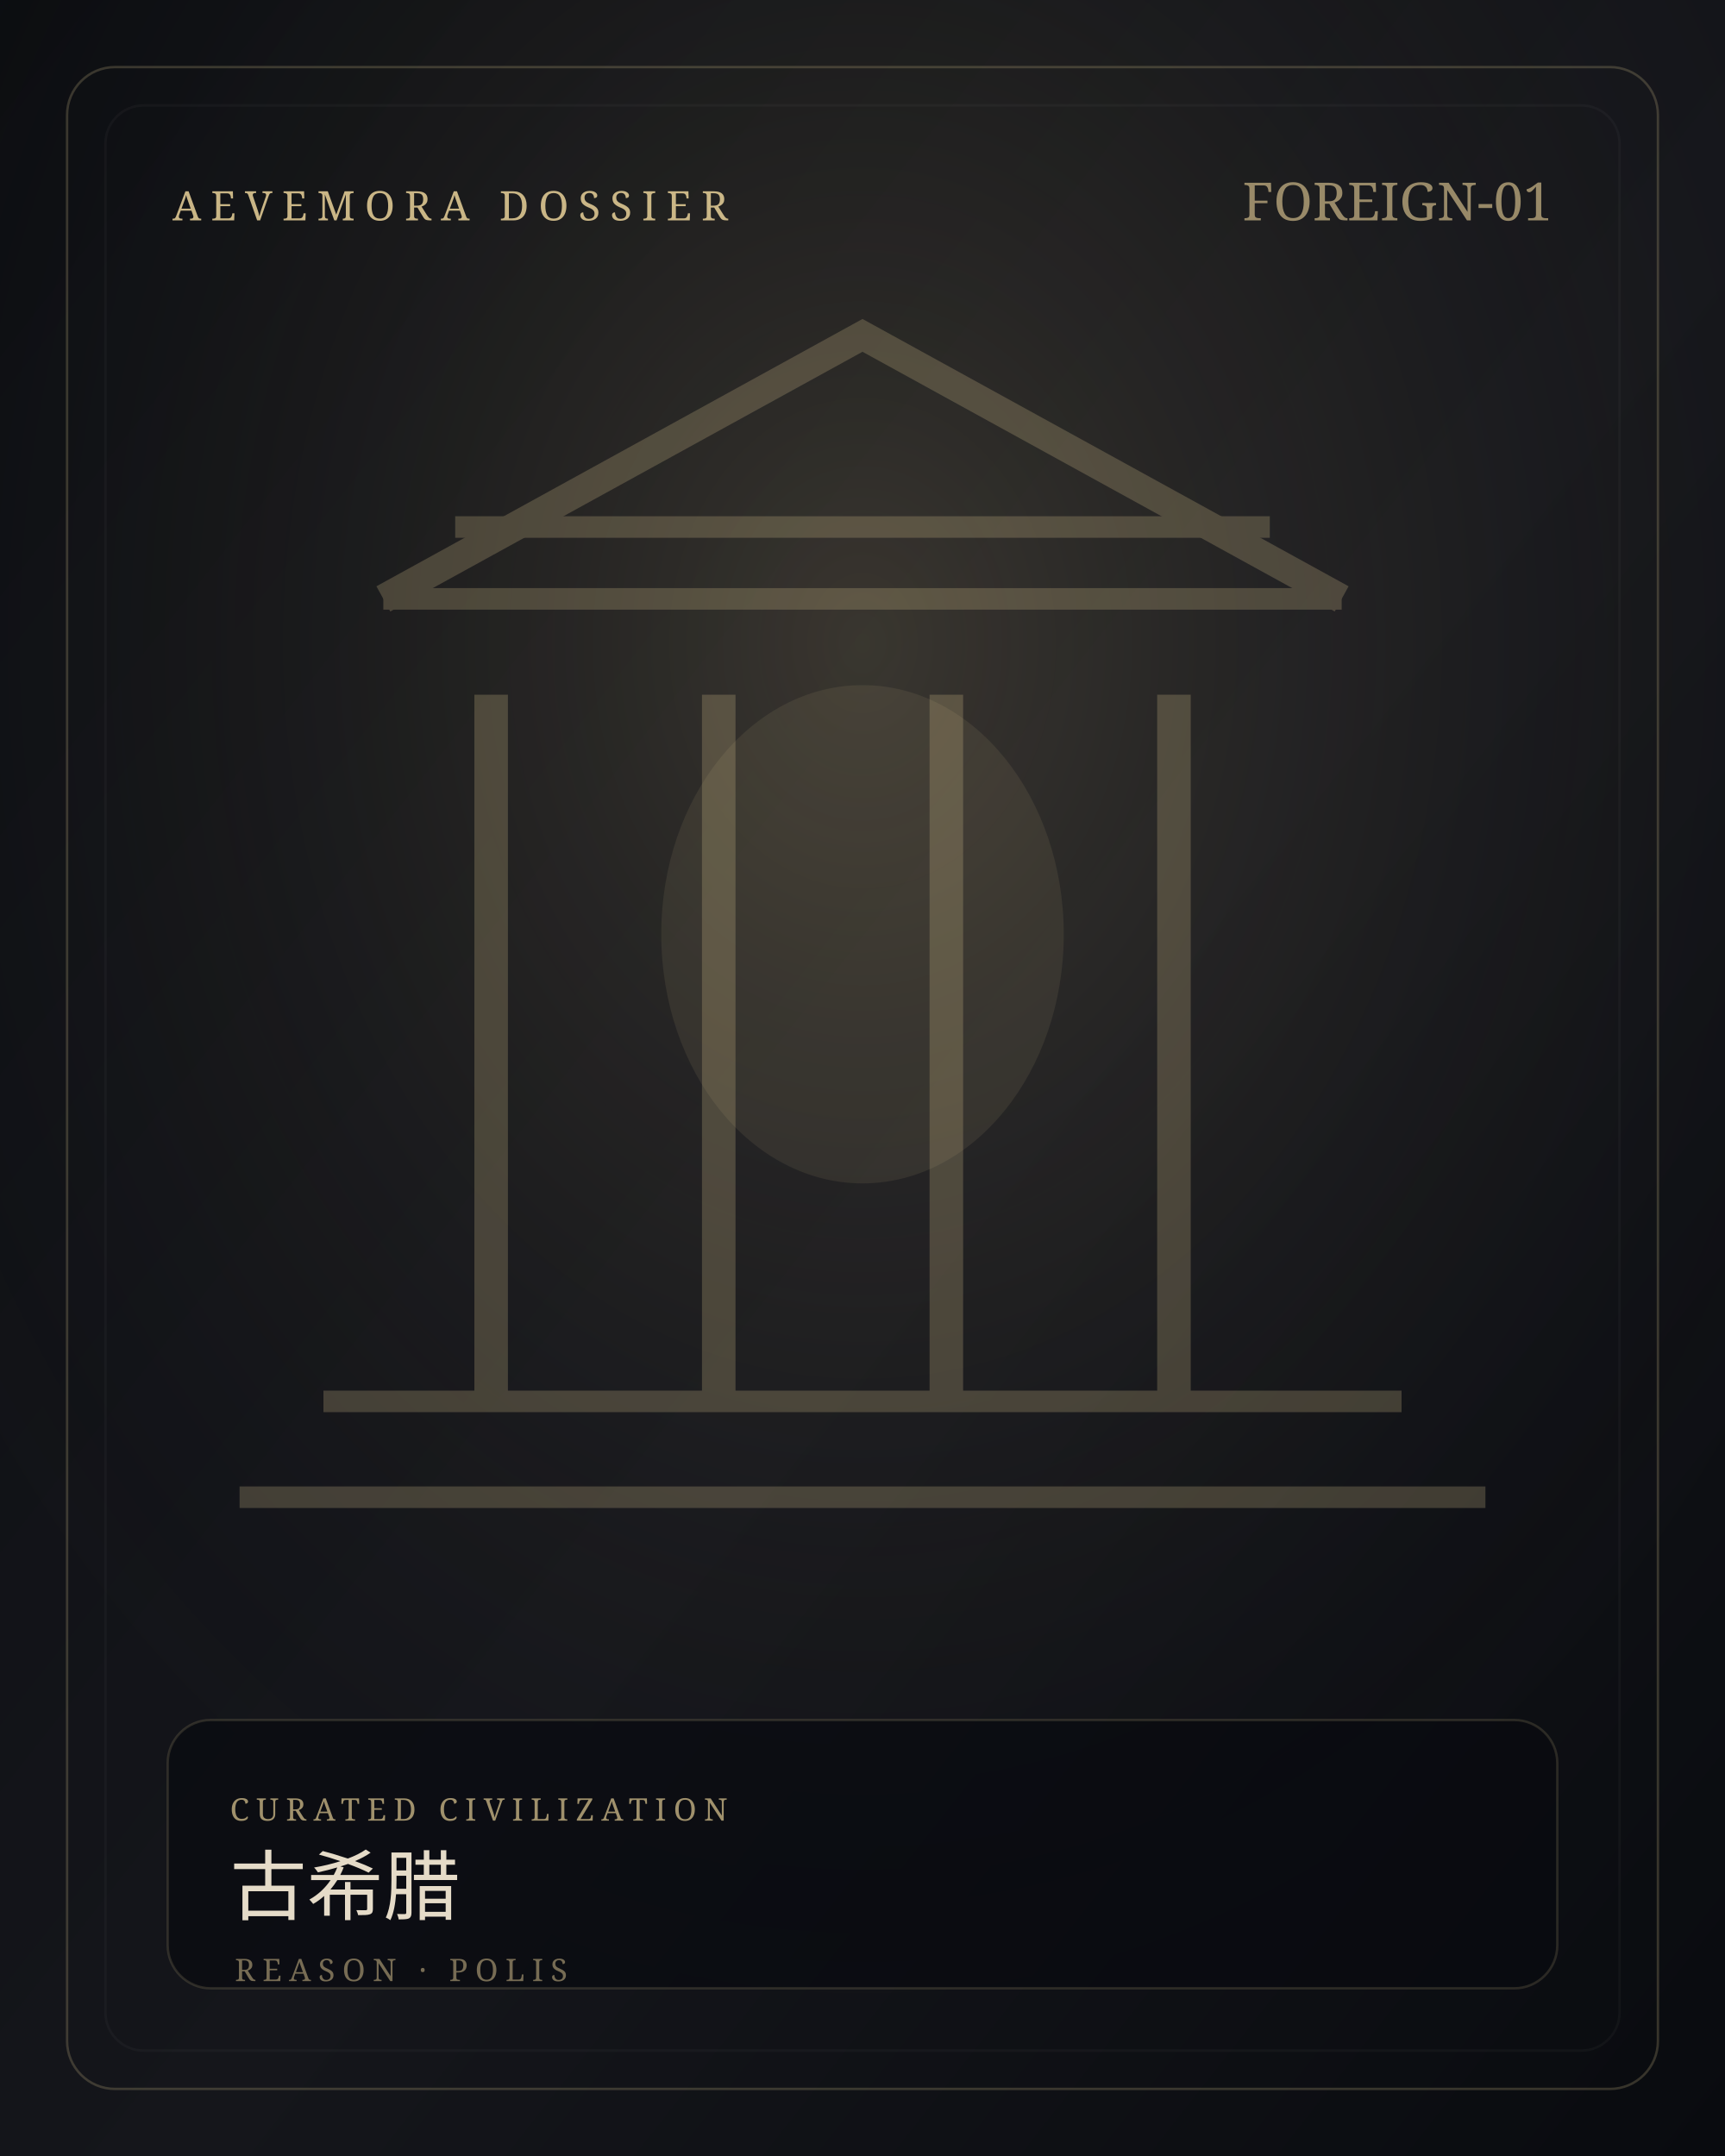
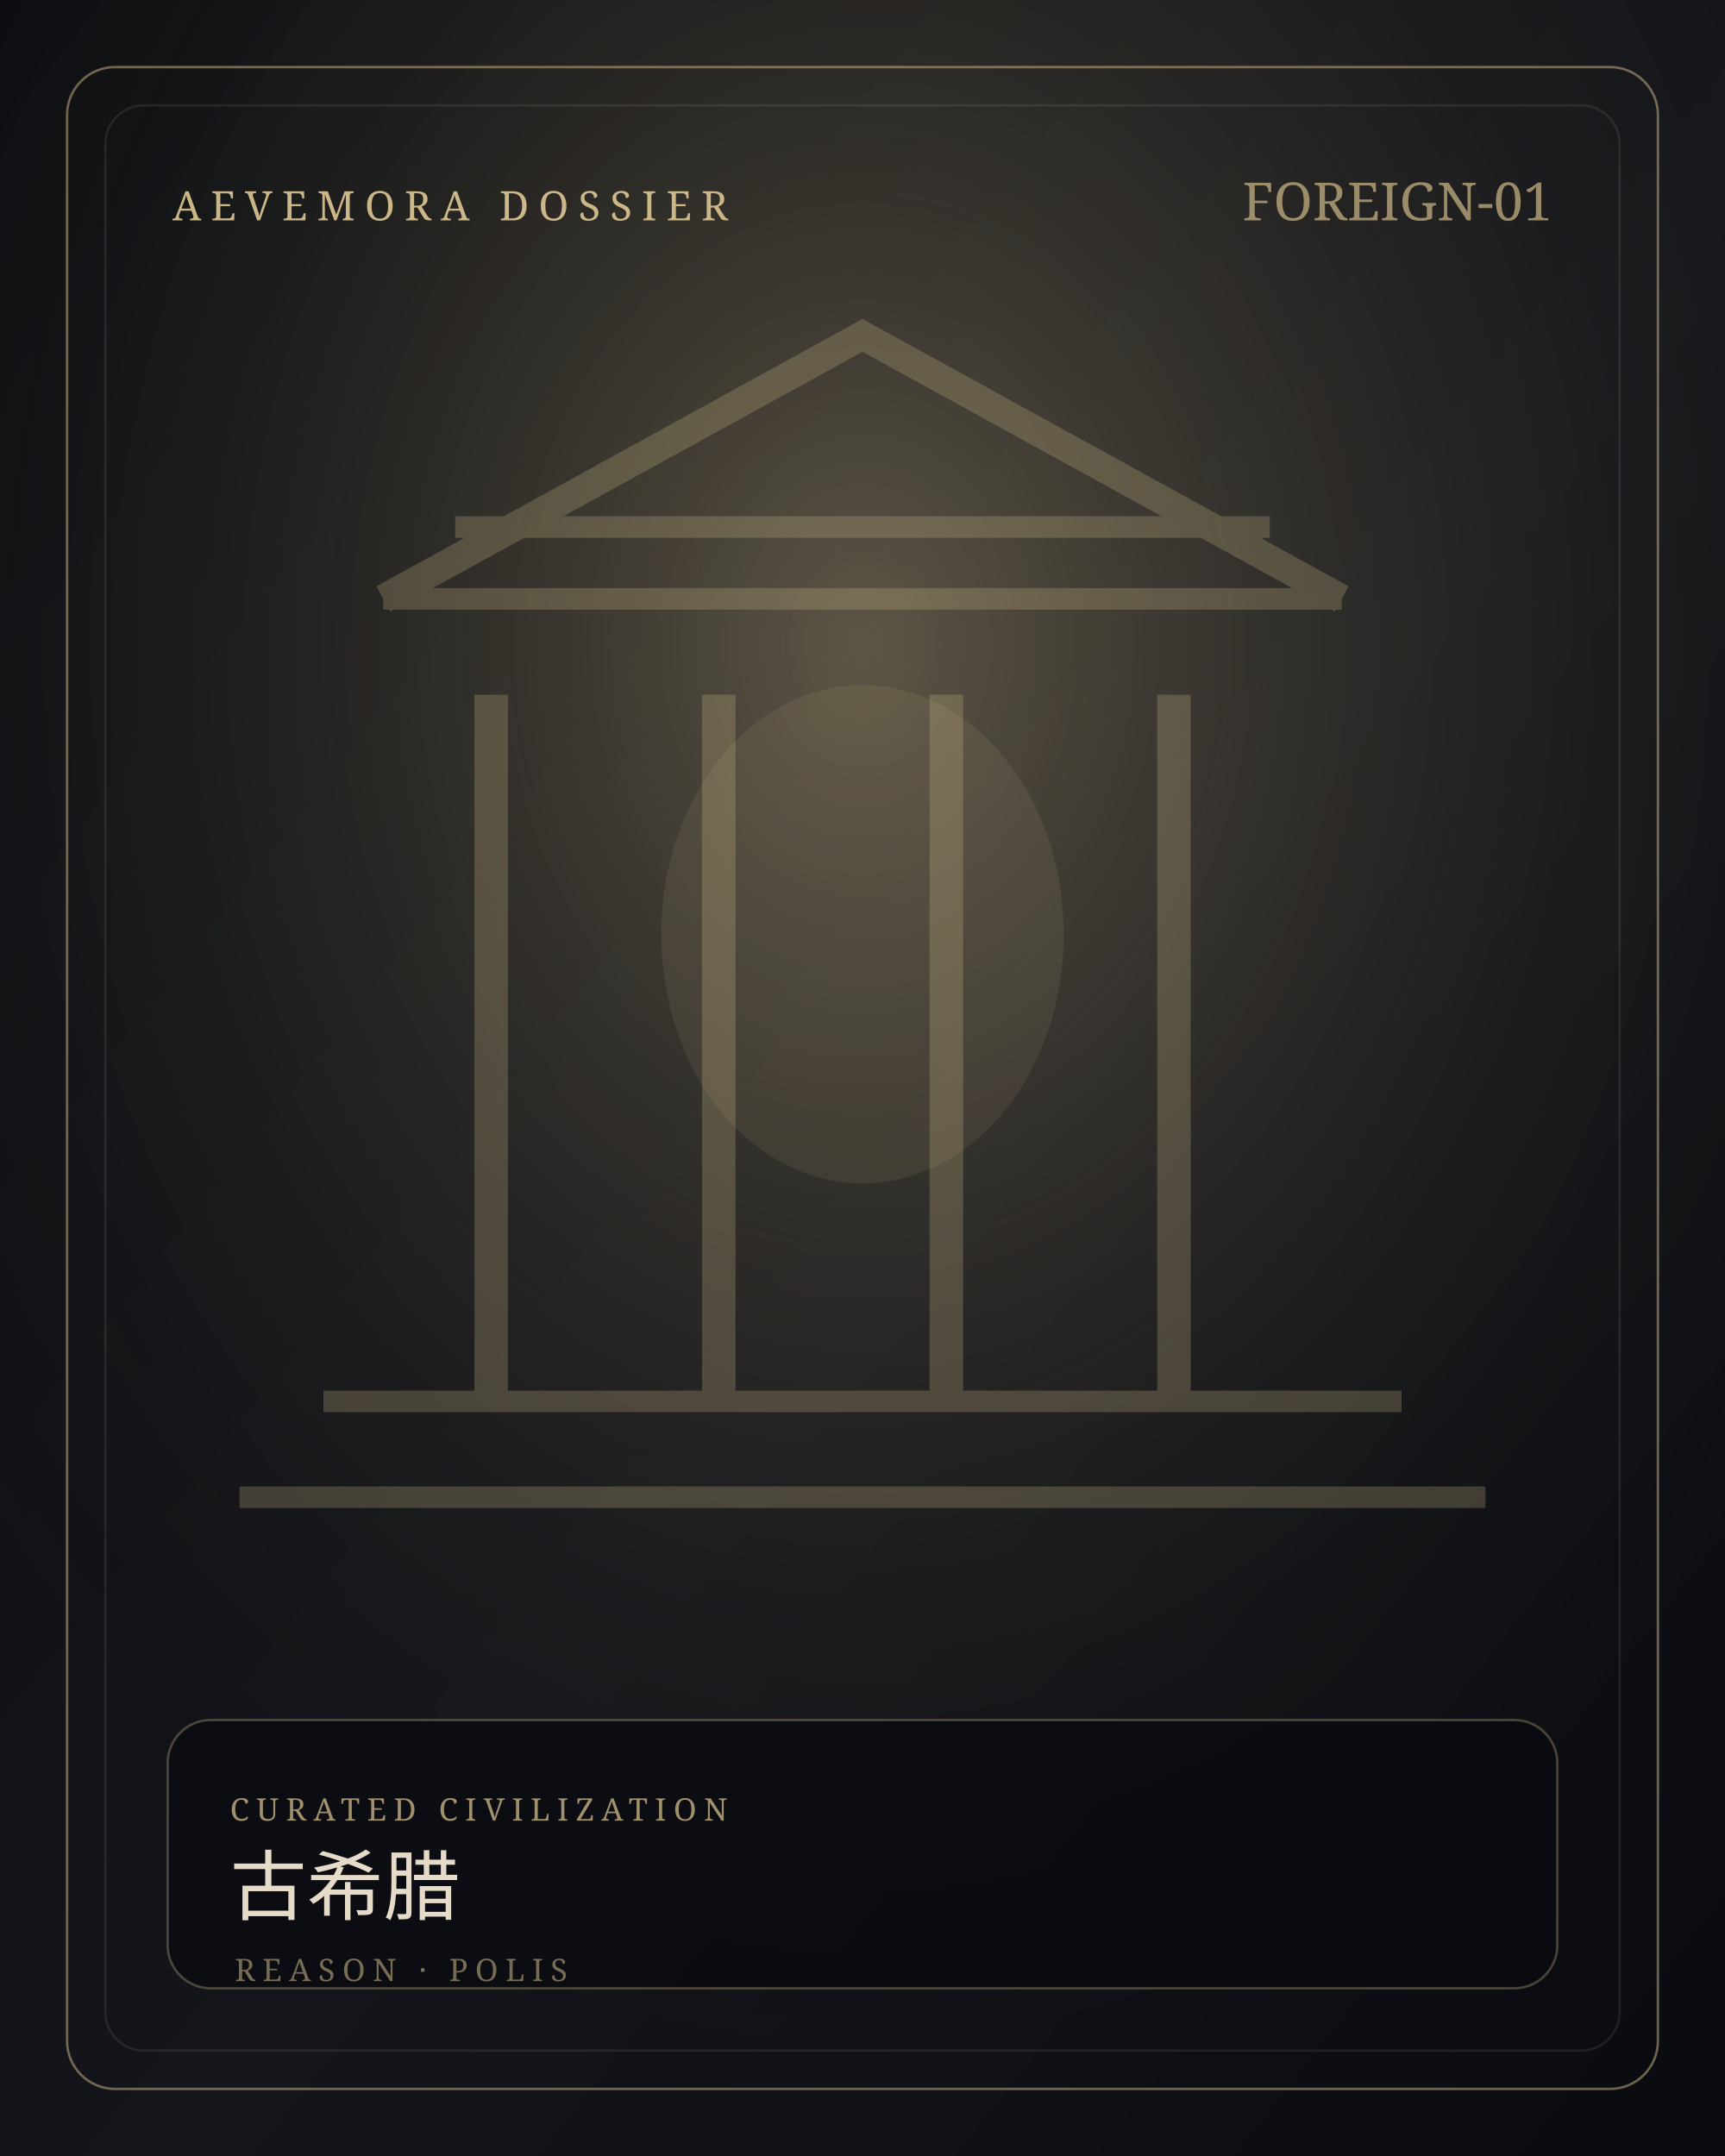
<svg xmlns="http://www.w3.org/2000/svg" viewBox="0 0 720 900">
  <defs>
    <radialGradient id="dg" cx="50%" cy="30%" r="68%">
-       <stop offset="0" stop-color="#d9c38f" stop-opacity=".20" />
+       <stop offset="0" stop-color="#d9c38f" stop-opacity=".38" />
      <stop offset="1" stop-color="#0b0d11" stop-opacity="0" />
    </radialGradient>
    <linearGradient id="db" x1="0" y1="0" x2="1" y2="1">
      <stop offset="0" stop-color="#0b0d11" />
      <stop offset=".55" stop-color="#15161b" />
      <stop offset="1" stop-color="#090b0f" />
    </linearGradient>
  </defs>
  <rect width="720" height="900" fill="url(#db)" />
  <rect width="720" height="900" fill="url(#dg)" />
-   <rect x="28" y="28" width="664" height="844" rx="20" fill="none" stroke="#d9c38f" stroke-opacity=".22" />
-   <rect x="44" y="44" width="632" height="812" rx="16" fill="none" stroke="#fff" stroke-opacity=".035" />
+   <rect x="28" y="28" width="664" height="844" rx="20" fill="none" stroke="#d9c38f" stroke-opacity=".48" />
+   <rect x="44" y="44" width="632" height="812" rx="16" fill="none" stroke="#fff" stroke-opacity=".08" />
  <text x="72" y="92" fill="#d9c38f" opacity=".92" font-size="17" font-family="Georgia" letter-spacing="4">AEVEMORA DOSSIER</text>
  <text x="648" y="92" fill="#d9c38f" opacity=".66" font-size="22" font-family="Georgia" text-anchor="end">FOREIGN-01</text>
  <g stroke="#d9c38f" fill="none" opacity=".24">
    <path d="M100 625h520M135 585h450M160 250h400M190 220h340" stroke-width="9" />
    <path d="M205 585V290M300 585V290M395 585V290M490 585V290" stroke-width="14" />
    <path d="M160 250l200-110 200 110" stroke-width="12" />
  </g>
  <ellipse cx="360" cy="390" rx="84" ry="104" fill="#d9c38f" opacity=".09" />
-   <rect x="70" y="718" width="580" height="112" rx="18" fill="#090b10" fill-opacity=".72" stroke="#d9c38f" stroke-opacity=".16" />
+   <rect x="70" y="718" width="580" height="112" rx="18" fill="#090b10" fill-opacity=".72" stroke="#d9c38f" stroke-opacity=".30" />
  <text x="96" y="760" fill="#d9c38f" opacity=".72" font-size="13" font-family="Georgia" letter-spacing="3">CURATED CIVILIZATION</text>
  <text x="96" y="799" fill="#eee3cf" opacity=".96" font-size="32" font-family="Georgia,serif">古希腊</text>
  <text x="98" y="827" fill="#d9c38f" opacity=".52" font-size="13" font-family="Georgia" letter-spacing="3">REASON · POLIS</text>
</svg>
